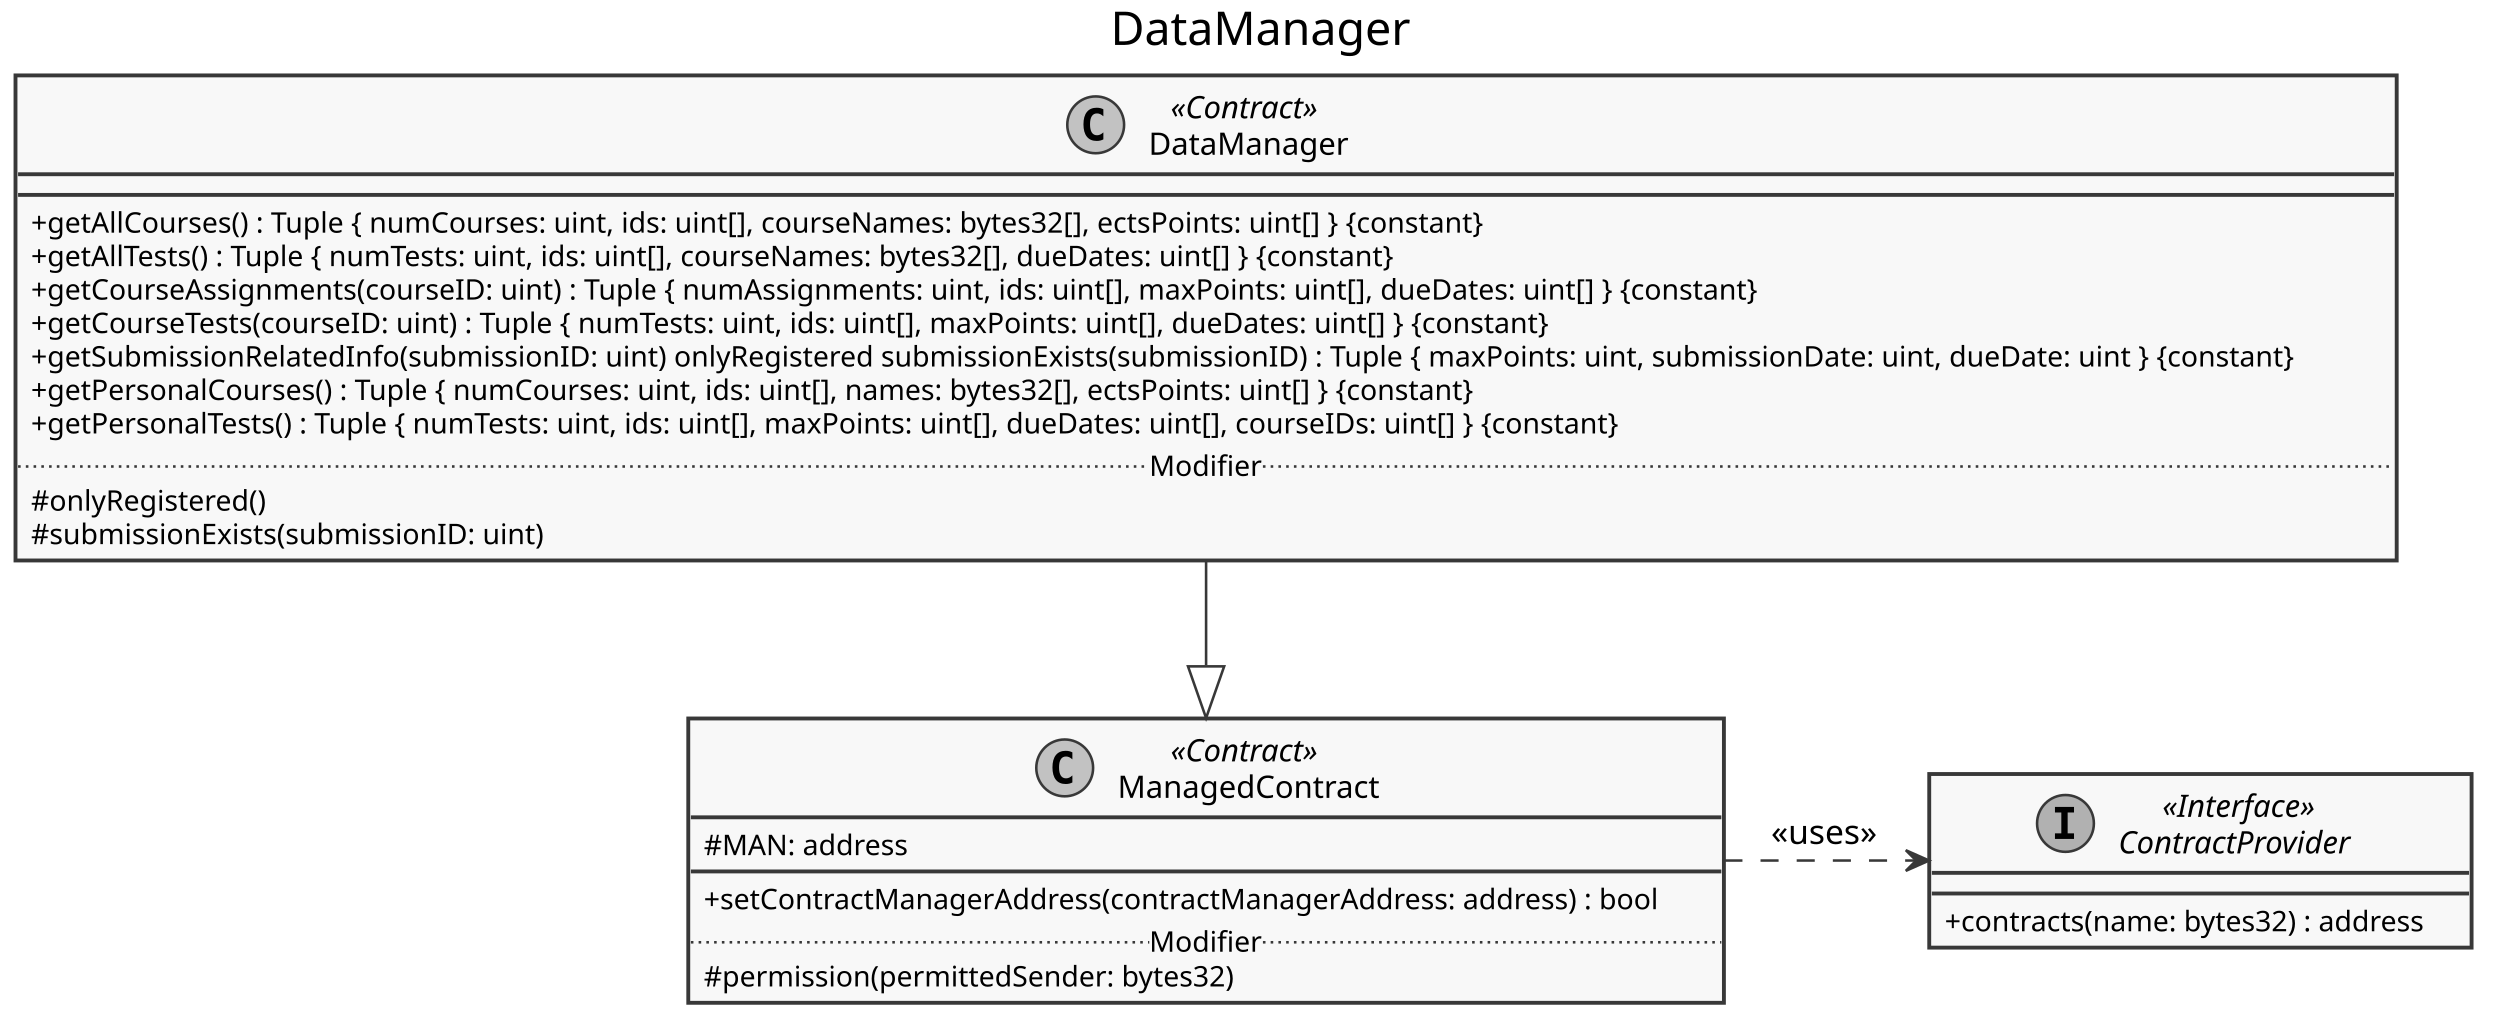
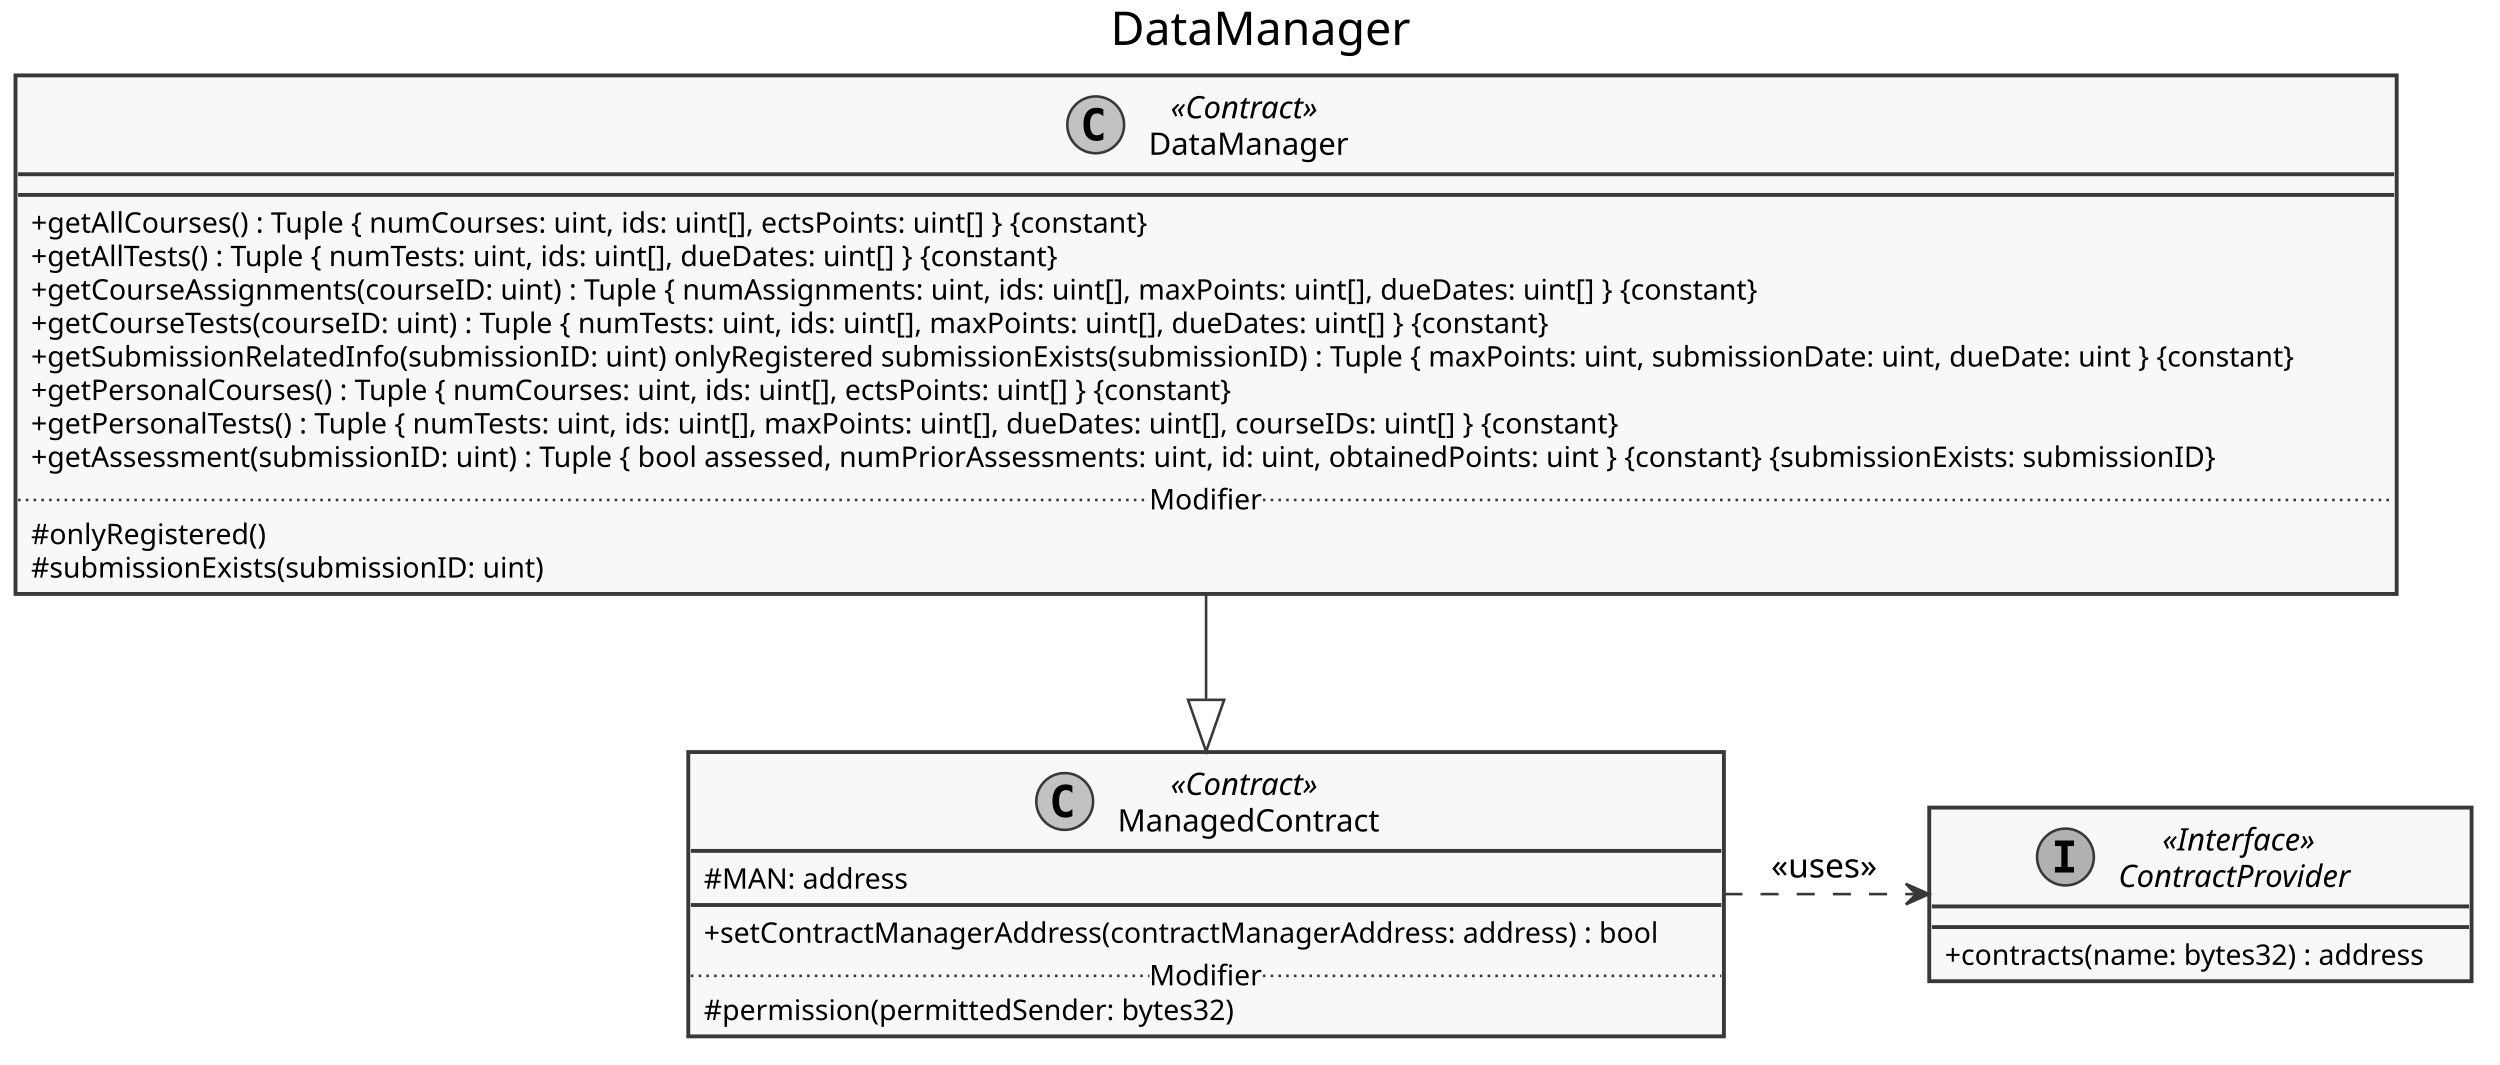
- <svg xmlns="http://www.w3.org/2000/svg" contentScriptType="application/ecmascript" contentStyleType="text/css" height="399px" preserveAspectRatio="none" style="width:968px;height:399px;" version="1.1" viewBox="0 0 968 399" width="968px" zoomAndPan="magnify">
+ <svg xmlns="http://www.w3.org/2000/svg" contentScriptType="application/ecmascript" contentStyleType="text/css" height="412px" preserveAspectRatio="none" style="width:968px;height:412px;" version="1.1" viewBox="0 0 968 412" width="968px" zoomAndPan="magnify">
  <defs />
  <g>
    <text fill="#000000" font-family="Source Sans Pro Semibold" font-size="18" lengthAdjust="spacingAndGlyphs" textLength="115" x="430" y="17.402">DataManager</text>
-     <rect fill="#F8F8F8" height="67.221" id="ContractProvider" style="stroke: #383838; stroke-width: 1.5;" width="210" x="747" y="299.699" />
-     <ellipse cx="799.75" cy="318.832" fill="#B1B1B1" rx="11" ry="11" style="stroke: #383838; stroke-width: 1.0;" />
-     <path d="M795.678,314.597 L795.678,312.439 L803.057,312.439 L803.057,314.597 L800.592,314.597 L800.592,322.674 L803.057,322.674 L803.057,324.832 L795.678,324.832 L795.678,322.674 L798.143,322.674 L798.143,314.597 Z " />
-     <text fill="#000000" font-family="Source Sans Pro Semibold" font-size="12" font-style="italic" lengthAdjust="spacingAndGlyphs" textLength="62" x="837.25" y="316.301">«Interface»</text>
-     <text fill="#000000" font-family="Source Sans Pro Semibold" font-size="12" font-style="italic" lengthAdjust="spacingAndGlyphs" textLength="96" x="820.25" y="330.434">ContractProvider</text>
-     <line style="stroke: #383838; stroke-width: 1.5;" x1="748" x2="956" y1="337.965" y2="337.965" />
-     <line style="stroke: #383838; stroke-width: 1.5;" x1="748" x2="956" y1="345.965" y2="345.965" />
-     <text fill="#000000" font-family="Source Sans Pro Semibold" font-size="11" lengthAdjust="spacingAndGlyphs" textLength="198" x="753" y="360.6">+contracts(name: bytes32) : address</text>
-     <rect fill="#F8F8F8" height="110.086" id="ManagedContract" style="stroke: #383838; stroke-width: 1.5;" width="401" x="266.5" y="278.199" />
-     <ellipse cx="412.25" cy="297.332" fill="#C2C2C2" rx="11" ry="11" style="stroke: #383838; stroke-width: 1.0;" />
-     <path d="M415.223,302.975 Q414.642,303.274 414.003,303.423 Q413.364,303.573 412.658,303.573 Q410.151,303.573 408.832,301.921 Q407.512,300.269 407.512,297.148 Q407.512,294.019 408.832,292.367 Q410.151,290.715 412.658,290.715 Q413.364,290.715 414.011,290.864 Q414.659,291.014 415.223,291.312 L415.223,294.035 Q414.592,293.454 413.999,293.184 Q413.405,292.915 412.774,292.915 Q411.43,292.915 410.745,293.981 Q410.06,295.048 410.06,297.148 Q410.06,299.24 410.745,300.306 Q411.43,301.373 412.774,301.373 Q413.405,301.373 413.999,301.103 Q414.592,300.834 415.223,300.252 Z " />
-     <text fill="#000000" font-family="Source Sans Pro Semibold" font-size="12" font-style="italic" lengthAdjust="spacingAndGlyphs" textLength="60" x="453.25" y="294.801">«Contract»</text>
-     <text fill="#000000" font-family="Source Sans Pro Semibold" font-size="12" lengthAdjust="spacingAndGlyphs" textLength="101" x="432.75" y="308.934">ManagedContract</text>
-     <line style="stroke: #383838; stroke-width: 1.5;" x1="267.5" x2="666.5" y1="316.465" y2="316.465" />
-     <text fill="#000000" font-family="Source Sans Pro Semibold" font-size="11" lengthAdjust="spacingAndGlyphs" textLength="81" x="272.5" y="331.1">#MAN: address</text>
-     <line style="stroke: #383838; stroke-width: 1.5;" x1="267.5" x2="666.5" y1="337.42" y2="337.42" />
-     <text fill="#000000" font-family="Source Sans Pro Semibold" font-size="11" lengthAdjust="spacingAndGlyphs" textLength="389" x="272.5" y="352.055">+setContractManagerAddress(contractManagerAddress: address) : bool</text>
-     <text fill="#000000" font-family="Source Sans Pro Semibold" font-size="11" lengthAdjust="spacingAndGlyphs" textLength="213" x="272.5" y="381.965">#permission(permittedSender: bytes32)</text>
-     <line style="stroke: #383838; stroke-width: 1.0; stroke-dasharray: 1.0,2.0;" x1="267.5" x2="445" y1="364.853" y2="364.853" />
-     <text fill="#000000" font-family="Source Sans Pro Semibold" font-size="11" lengthAdjust="spacingAndGlyphs" textLength="44" x="445" y="368.51">Modifier</text>
-     <line style="stroke: #383838; stroke-width: 1.0; stroke-dasharray: 1.0,2.0;" x1="489" x2="666.5" y1="364.853" y2="364.853" />
-     <rect fill="#F8F8F8" height="187.816" id="DataManager" style="stroke: #383838; stroke-width: 1.5;" width="922" x="6" y="29.199" />
+     <rect fill="#F8F8F8" height="67.221" id="ContractProvider" style="stroke: #383838; stroke-width: 1.5;" width="210" x="747" y="312.699" />
+     <ellipse cx="799.75" cy="331.832" fill="#B1B1B1" rx="11" ry="11" style="stroke: #383838; stroke-width: 1.0;" />
+     <path d="M795.678,327.597 L795.678,325.439 L803.057,325.439 L803.057,327.597 L800.592,327.597 L800.592,335.674 L803.057,335.674 L803.057,337.832 L795.678,337.832 L795.678,335.674 L798.143,335.674 L798.143,327.597 Z " />
+     <text fill="#000000" font-family="Source Sans Pro Semibold" font-size="12" font-style="italic" lengthAdjust="spacingAndGlyphs" textLength="62" x="837.25" y="329.301">«Interface»</text>
+     <text fill="#000000" font-family="Source Sans Pro Semibold" font-size="12" font-style="italic" lengthAdjust="spacingAndGlyphs" textLength="96" x="820.25" y="343.434">ContractProvider</text>
+     <line style="stroke: #383838; stroke-width: 1.5;" x1="748" x2="956" y1="350.965" y2="350.965" />
+     <line style="stroke: #383838; stroke-width: 1.5;" x1="748" x2="956" y1="358.965" y2="358.965" />
+     <text fill="#000000" font-family="Source Sans Pro Semibold" font-size="11" lengthAdjust="spacingAndGlyphs" textLength="198" x="753" y="373.6">+contracts(name: bytes32) : address</text>
+     <rect fill="#F8F8F8" height="110.086" id="ManagedContract" style="stroke: #383838; stroke-width: 1.5;" width="401" x="266.5" y="291.199" />
+     <ellipse cx="412.25" cy="310.332" fill="#C2C2C2" rx="11" ry="11" style="stroke: #383838; stroke-width: 1.0;" />
+     <path d="M415.223,315.975 Q414.642,316.274 414.003,316.423 Q413.364,316.573 412.658,316.573 Q410.151,316.573 408.832,314.921 Q407.512,313.269 407.512,310.148 Q407.512,307.019 408.832,305.367 Q410.151,303.715 412.658,303.715 Q413.364,303.715 414.011,303.864 Q414.659,304.014 415.223,304.312 L415.223,307.035 Q414.592,306.454 413.999,306.184 Q413.405,305.915 412.774,305.915 Q411.43,305.915 410.745,306.981 Q410.06,308.048 410.06,310.148 Q410.06,312.24 410.745,313.306 Q411.43,314.373 412.774,314.373 Q413.405,314.373 413.999,314.103 Q414.592,313.834 415.223,313.252 Z " />
+     <text fill="#000000" font-family="Source Sans Pro Semibold" font-size="12" font-style="italic" lengthAdjust="spacingAndGlyphs" textLength="60" x="453.25" y="307.801">«Contract»</text>
+     <text fill="#000000" font-family="Source Sans Pro Semibold" font-size="12" lengthAdjust="spacingAndGlyphs" textLength="101" x="432.75" y="321.934">ManagedContract</text>
+     <line style="stroke: #383838; stroke-width: 1.5;" x1="267.5" x2="666.5" y1="329.465" y2="329.465" />
+     <text fill="#000000" font-family="Source Sans Pro Semibold" font-size="11" lengthAdjust="spacingAndGlyphs" textLength="81" x="272.5" y="344.1">#MAN: address</text>
+     <line style="stroke: #383838; stroke-width: 1.5;" x1="267.5" x2="666.5" y1="350.42" y2="350.42" />
+     <text fill="#000000" font-family="Source Sans Pro Semibold" font-size="11" lengthAdjust="spacingAndGlyphs" textLength="389" x="272.5" y="365.055">+setContractManagerAddress(contractManagerAddress: address) : bool</text>
+     <text fill="#000000" font-family="Source Sans Pro Semibold" font-size="11" lengthAdjust="spacingAndGlyphs" textLength="213" x="272.5" y="394.965">#permission(permittedSender: bytes32)</text>
+     <line style="stroke: #383838; stroke-width: 1.0; stroke-dasharray: 1.0,2.0;" x1="267.5" x2="445" y1="377.853" y2="377.853" />
+     <text fill="#000000" font-family="Source Sans Pro Semibold" font-size="11" lengthAdjust="spacingAndGlyphs" textLength="44" x="445" y="381.51">Modifier</text>
+     <line style="stroke: #383838; stroke-width: 1.0; stroke-dasharray: 1.0,2.0;" x1="489" x2="666.5" y1="377.853" y2="377.853" />
+     <rect fill="#F8F8F8" height="200.772" id="DataManager" style="stroke: #383838; stroke-width: 1.5;" width="922" x="6" y="29.199" />
    <ellipse cx="424.25" cy="48.332" fill="#C2C2C2" rx="11" ry="11" style="stroke: #383838; stroke-width: 1.0;" />
    <path d="M427.223,53.975 Q426.642,54.274 426.003,54.423 Q425.364,54.573 424.658,54.573 Q422.151,54.573 420.832,52.921 Q419.512,51.269 419.512,48.148 Q419.512,45.019 420.832,43.367 Q422.151,41.715 424.658,41.715 Q425.364,41.715 426.011,41.864 Q426.659,42.014 427.223,42.312 L427.223,45.035 Q426.592,44.454 425.999,44.184 Q425.405,43.915 424.774,43.915 Q423.43,43.915 422.745,44.981 Q422.06,46.048 422.06,48.148 Q422.06,50.24 422.745,51.306 Q423.43,52.373 424.774,52.373 Q425.405,52.373 425.999,52.103 Q426.592,51.834 427.223,51.252 Z " />
    <text fill="#000000" font-family="Source Sans Pro Semibold" font-size="12" font-style="italic" lengthAdjust="spacingAndGlyphs" textLength="60" x="453.25" y="45.801">«Contract»</text>
    <text fill="#000000" font-family="Source Sans Pro Semibold" font-size="12" lengthAdjust="spacingAndGlyphs" textLength="77" x="444.75" y="59.934">DataManager</text>
    <line style="stroke: #383838; stroke-width: 1.5;" x1="7" x2="927" y1="67.465" y2="67.465" />
    <line style="stroke: #383838; stroke-width: 1.5;" x1="7" x2="927" y1="75.465" y2="75.465" />
-     <text fill="#000000" font-family="Source Sans Pro Semibold" font-size="11" lengthAdjust="spacingAndGlyphs" textLength="592" x="12" y="90.1">+getAllCourses() : Tuple { numCourses: uint, ids: uint[], courseNames: bytes32[], ectsPoints: uint[] } {constant}</text>
-     <text fill="#000000" font-family="Source Sans Pro Semibold" font-size="11" lengthAdjust="spacingAndGlyphs" textLength="555" x="12" y="103.055">+getAllTests() : Tuple { numTests: uint, ids: uint[], courseNames: bytes32[], dueDates: uint[] } {constant}</text>
+     <text fill="#000000" font-family="Source Sans Pro Semibold" font-size="11" lengthAdjust="spacingAndGlyphs" textLength="456" x="12" y="90.1">+getAllCourses() : Tuple { numCourses: uint, ids: uint[], ectsPoints: uint[] } {constant}</text>
+     <text fill="#000000" font-family="Source Sans Pro Semibold" font-size="11" lengthAdjust="spacingAndGlyphs" textLength="419" x="12" y="103.055">+getAllTests() : Tuple { numTests: uint, ids: uint[], dueDates: uint[] } {constant}</text>
    <text fill="#000000" font-family="Source Sans Pro Semibold" font-size="11" lengthAdjust="spacingAndGlyphs" textLength="698" x="12" y="116.01">+getCourseAssignments(courseID: uint) : Tuple { numAssignments: uint, ids: uint[], maxPoints: uint[], dueDates: uint[] } {constant}</text>
    <text fill="#000000" font-family="Source Sans Pro Semibold" font-size="11" lengthAdjust="spacingAndGlyphs" textLength="616" x="12" y="128.965">+getCourseTests(courseID: uint) : Tuple { numTests: uint, ids: uint[], maxPoints: uint[], dueDates: uint[] } {constant}</text>
    <text fill="#000000" font-family="Source Sans Pro Semibold" font-size="11" lengthAdjust="spacingAndGlyphs" textLength="910" x="12" y="141.92">+getSubmissionRelatedInfo(submissionID: uint) onlyRegistered submissionExists(submissionID) : Tuple { maxPoints: uint, submissionDate: uint, dueDate: uint } {constant}</text>
-     <text fill="#000000" font-family="Source Sans Pro Semibold" font-size="11" lengthAdjust="spacingAndGlyphs" textLength="586" x="12" y="154.875">+getPersonalCourses() : Tuple { numCourses: uint, ids: uint[], names: bytes32[], ectsPoints: uint[] } {constant}</text>
+     <text fill="#000000" font-family="Source Sans Pro Semibold" font-size="11" lengthAdjust="spacingAndGlyphs" textLength="488" x="12" y="154.875">+getPersonalCourses() : Tuple { numCourses: uint, ids: uint[], ectsPoints: uint[] } {constant}</text>
    <text fill="#000000" font-family="Source Sans Pro Semibold" font-size="11" lengthAdjust="spacingAndGlyphs" textLength="643" x="12" y="167.83">+getPersonalTests() : Tuple { numTests: uint, ids: uint[], maxPoints: uint[], dueDates: uint[], courseIDs: uint[] } {constant}</text>
-     <text fill="#000000" font-family="Source Sans Pro Semibold" font-size="11" lengthAdjust="spacingAndGlyphs" textLength="95" x="12" y="197.74">#onlyRegistered()</text>
-     <text fill="#000000" font-family="Source Sans Pro Semibold" font-size="11" lengthAdjust="spacingAndGlyphs" textLength="209" x="12" y="210.695">#submissionExists(submissionID: uint)</text>
-     <line style="stroke: #383838; stroke-width: 1.0; stroke-dasharray: 1.0,2.0;" x1="7" x2="445" y1="180.628" y2="180.628" />
-     <text fill="#000000" font-family="Source Sans Pro Semibold" font-size="11" lengthAdjust="spacingAndGlyphs" textLength="44" x="445" y="184.285">Modifier</text>
-     <line style="stroke: #383838; stroke-width: 1.0; stroke-dasharray: 1.0,2.0;" x1="489" x2="927" y1="180.628" y2="180.628" />
-     <path d="M667.675,333.199 C693.128,333.199 718.39,333.199 741.676,333.199 " fill="none" id="ManagedContract-ContractProvider" style="stroke: #383838; stroke-width: 1.0; stroke-dasharray: 7.0,7.0;" />
-     <polygon fill="#383838" points="746.925,333.199,737.925,329.199,741.925,333.199,737.925,337.199,746.925,333.199" style="stroke: #383838; stroke-width: 1.0;" />
-     <text fill="#000000" font-family="Source Sans Pro Semibold" font-size="13" lengthAdjust="spacingAndGlyphs" textLength="43" x="685.75" y="326.768">«uses»</text>
-     <path d="M467,217.449 C467,230.883 467,244.554 467,257.57 " fill="none" id="DataManager-ManagedContract" style="stroke: #383838; stroke-width: 1.0;" />
-     <polygon fill="none" points="474,258.021,467,278.021,460,258.021,474,258.021" style="stroke: #383838; stroke-width: 1.0;" />
+     <text fill="#000000" font-family="Source Sans Pro Semibold" font-size="11" lengthAdjust="spacingAndGlyphs" textLength="883" x="12" y="180.785">+getAssessment(submissionID: uint) : Tuple { bool assessed, numPriorAssessments: uint, id: uint, obtainedPoints: uint } {constant} {submissionExists: submissionID}</text>
+     <text fill="#000000" font-family="Source Sans Pro Semibold" font-size="11" lengthAdjust="spacingAndGlyphs" textLength="95" x="12" y="210.695">#onlyRegistered()</text>
+     <text fill="#000000" font-family="Source Sans Pro Semibold" font-size="11" lengthAdjust="spacingAndGlyphs" textLength="209" x="12" y="223.65">#submissionExists(submissionID: uint)</text>
+     <line style="stroke: #383838; stroke-width: 1.0; stroke-dasharray: 1.0,2.0;" x1="7" x2="445" y1="193.583" y2="193.583" />
+     <text fill="#000000" font-family="Source Sans Pro Semibold" font-size="11" lengthAdjust="spacingAndGlyphs" textLength="44" x="445" y="197.24">Modifier</text>
+     <line style="stroke: #383838; stroke-width: 1.0; stroke-dasharray: 1.0,2.0;" x1="489" x2="927" y1="193.583" y2="193.583" />
+     <path d="M667.675,346.199 C693.128,346.199 718.39,346.199 741.676,346.199 " fill="none" id="ManagedContract-ContractProvider" style="stroke: #383838; stroke-width: 1.0; stroke-dasharray: 7.0,7.0;" />
+     <polygon fill="#383838" points="746.925,346.199,737.925,342.199,741.925,346.199,737.925,350.199,746.925,346.199" style="stroke: #383838; stroke-width: 1.0;" />
+     <text fill="#000000" font-family="Source Sans Pro Semibold" font-size="13" lengthAdjust="spacingAndGlyphs" textLength="43" x="685.75" y="339.768">«uses»</text>
+     <path d="M467,230.343 C467,243.876 467,257.569 467,270.569 " fill="none" id="DataManager-ManagedContract" style="stroke: #383838; stroke-width: 1.0;" />
+     <polygon fill="none" points="474,270.967,467,290.967,460,270.967,474,270.967" style="stroke: #383838; stroke-width: 1.0;" />
  </g>
</svg>
